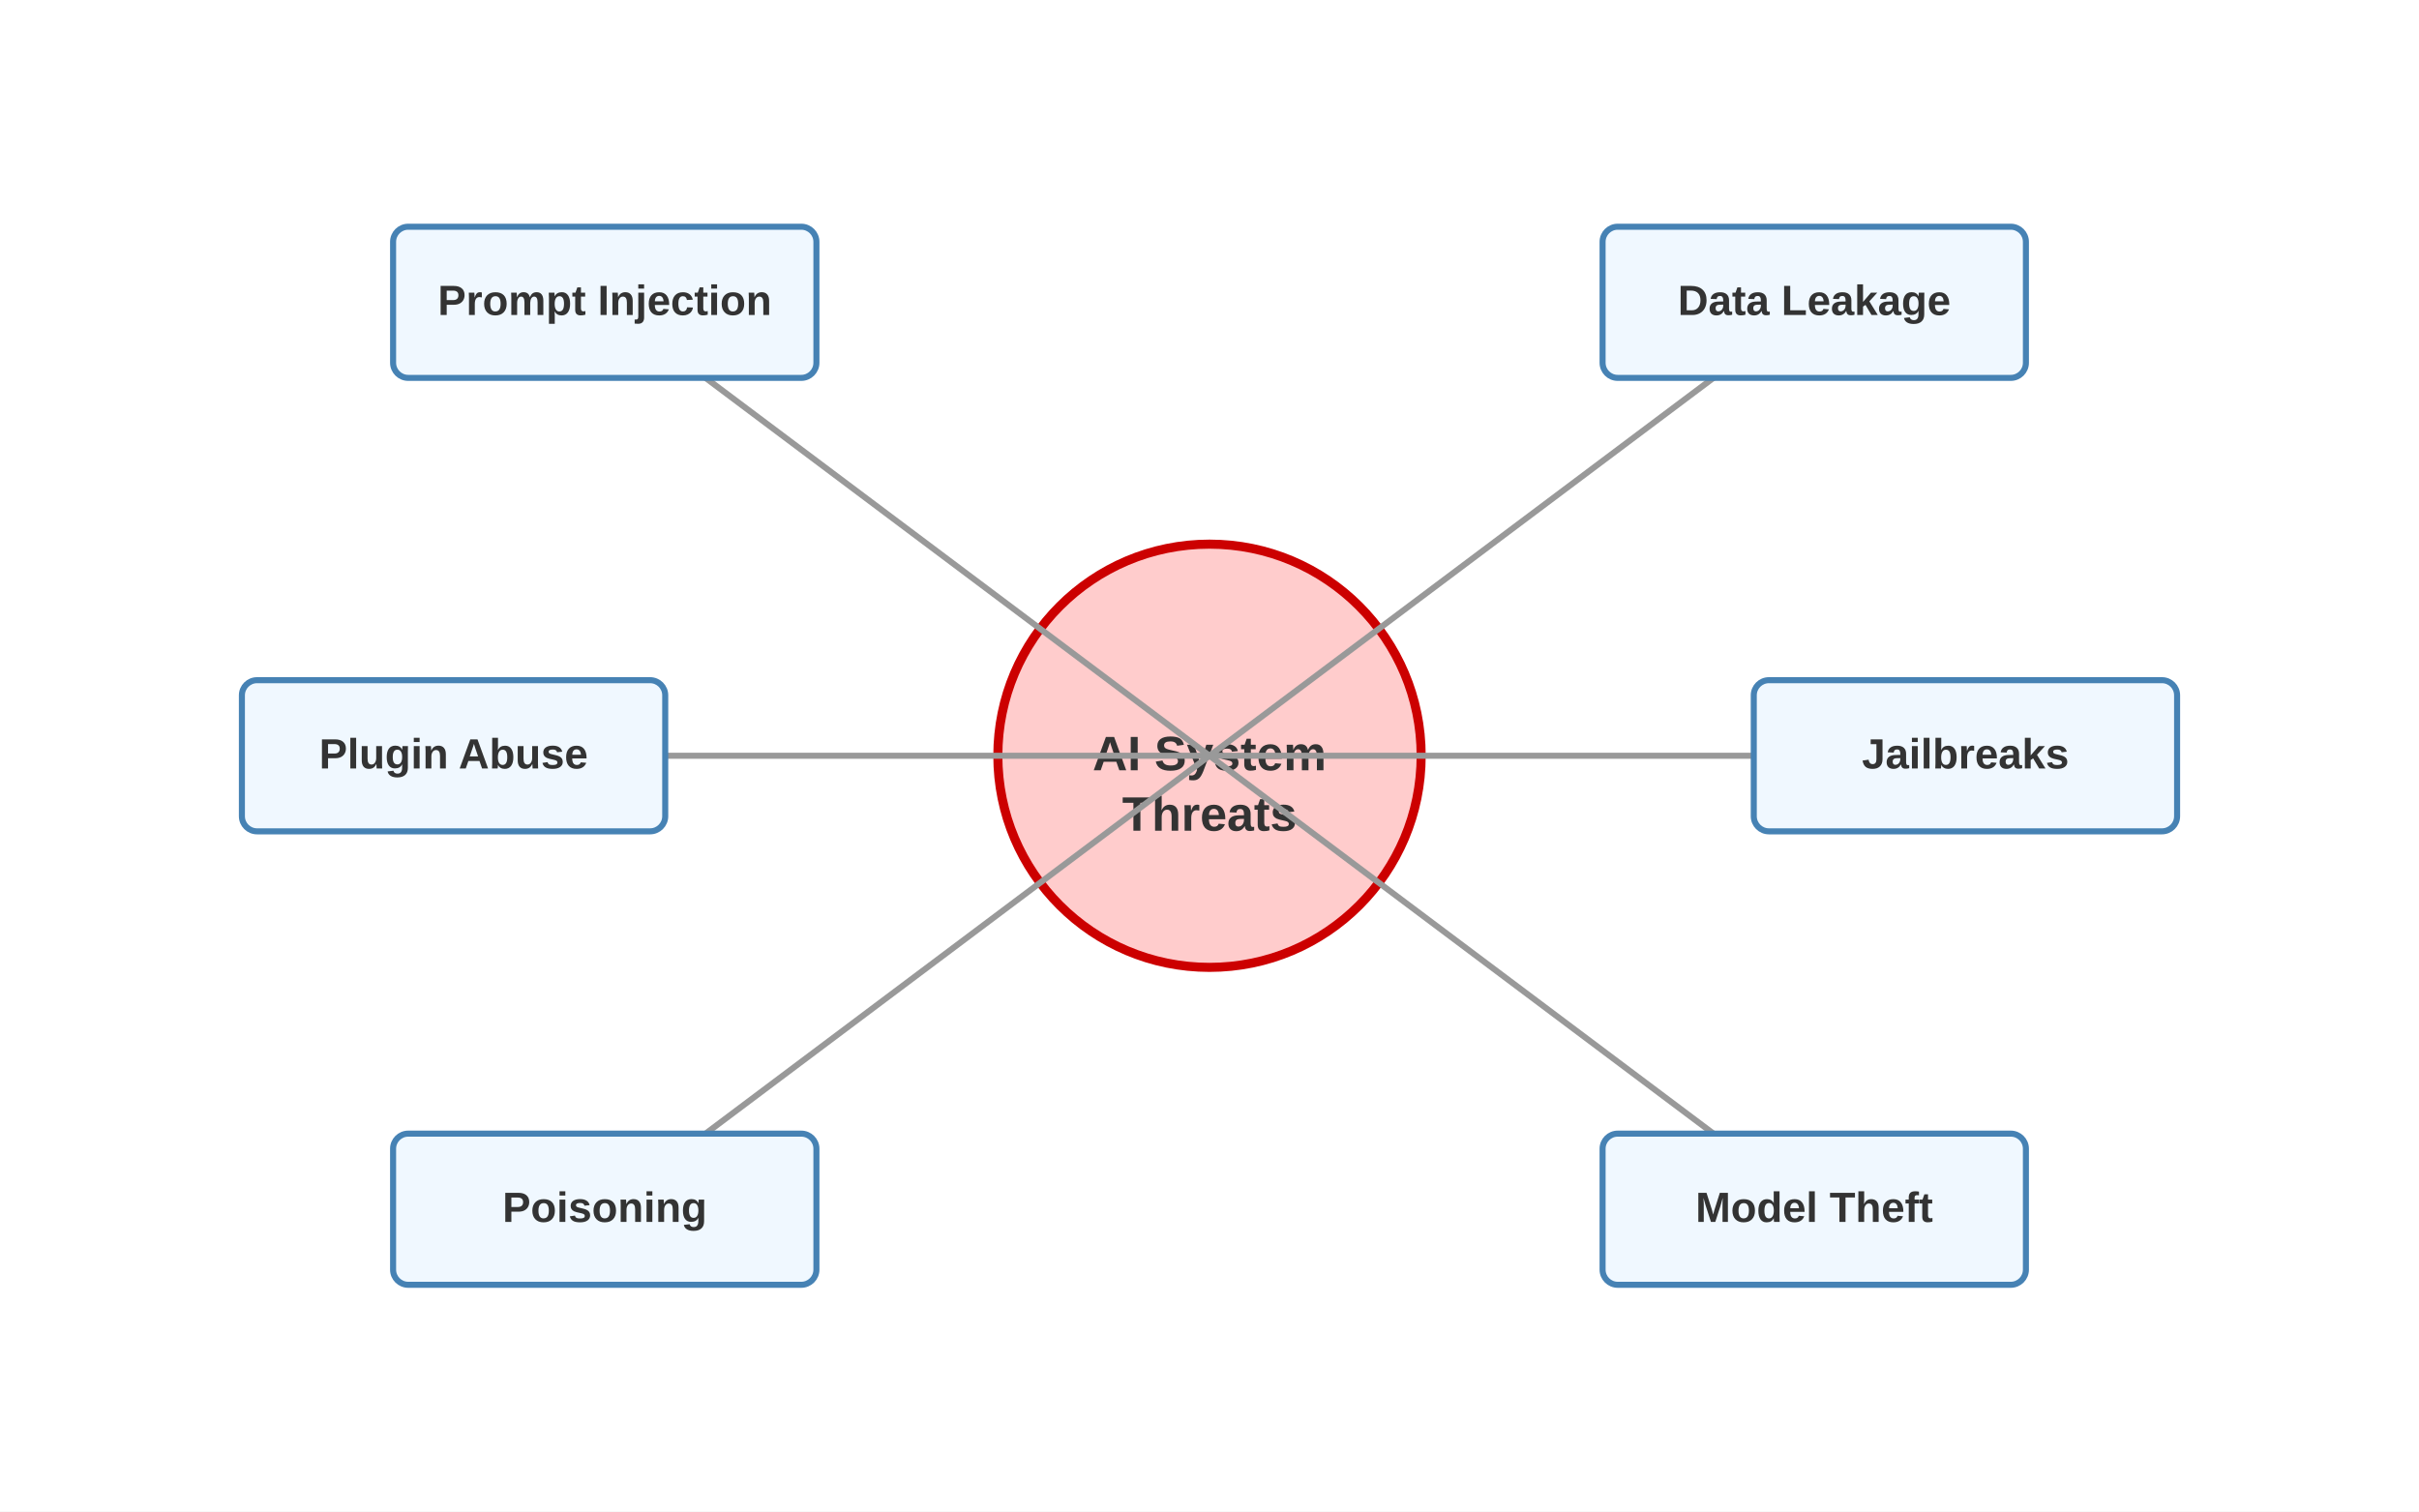
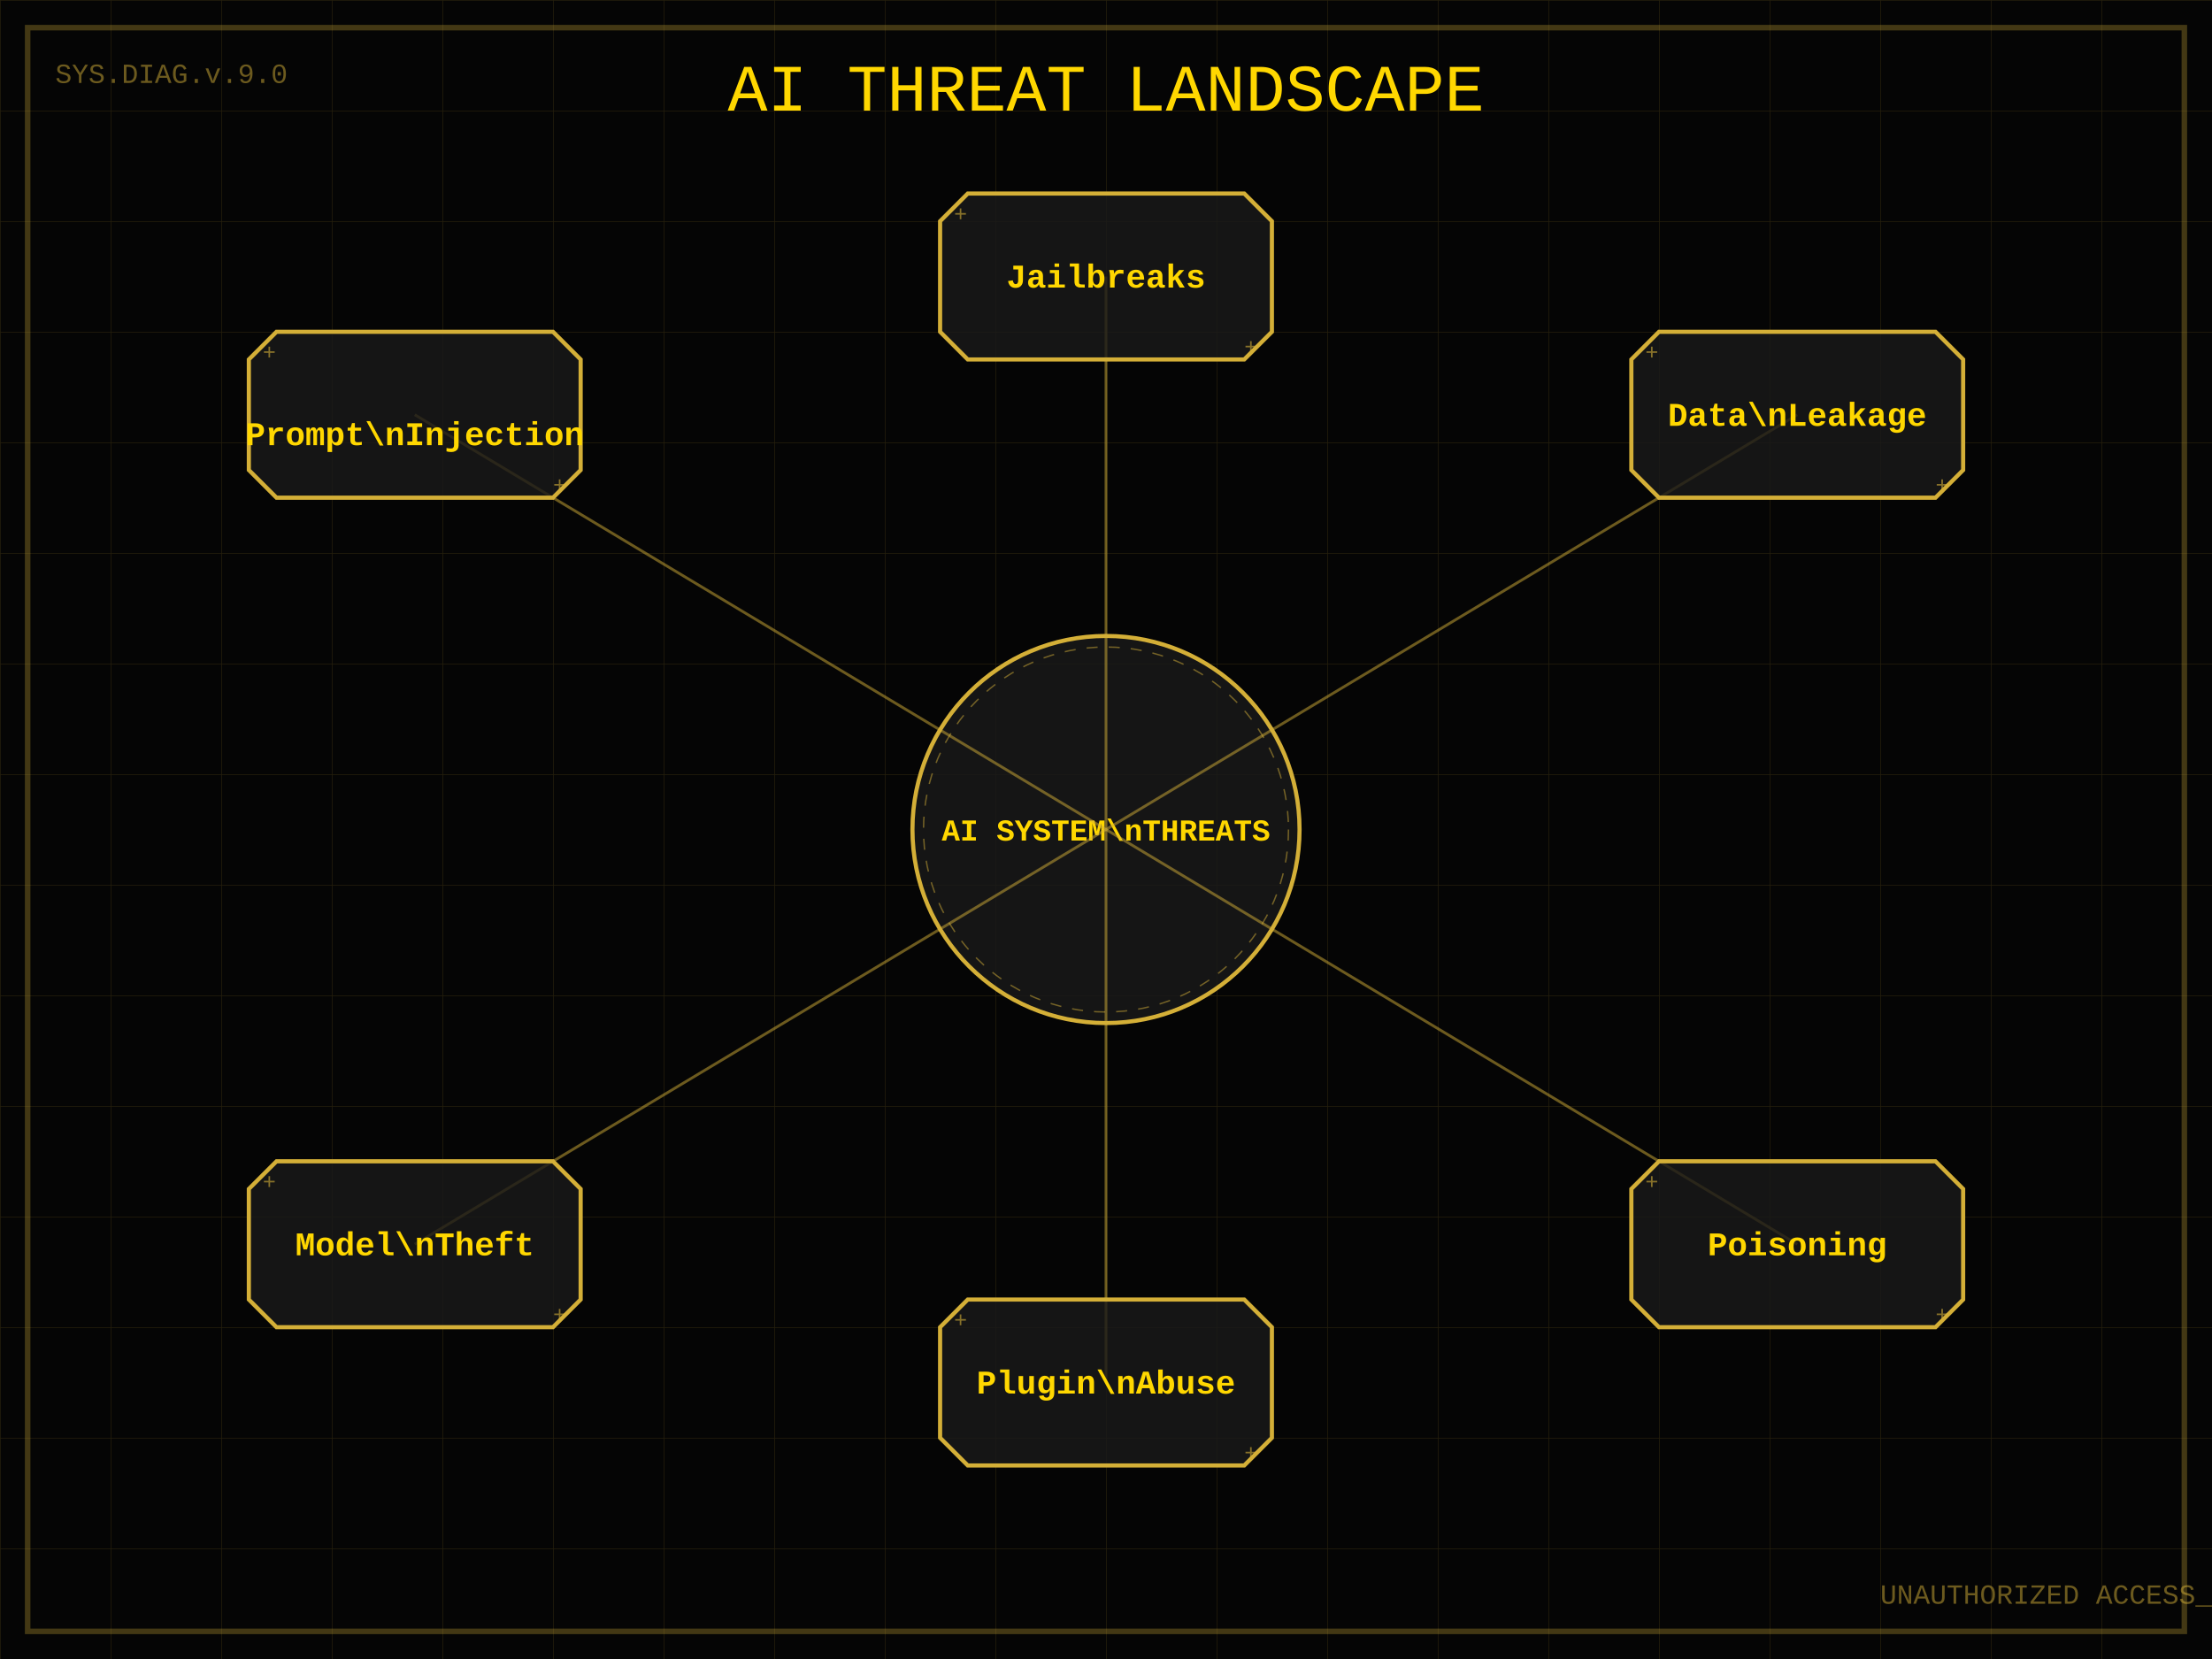
- <svg xmlns="http://www.w3.org/2000/svg" width="800" height="500" viewBox="0 0 800 500">
+ <svg xmlns="http://www.w3.org/2000/svg" viewBox="0 0 800 600">
  <defs>
+     <pattern id="grid" width="40" height="40" patternUnits="userSpaceOnUse">
+       <path d="M 40 0 L 0 0 0 40" fill="none" stroke="#D4AF37" stroke-width="0.5" opacity="0.15" />
+     </pattern>
    <marker id="arrowhead" markerWidth="10" markerHeight="7" refX="9" refY="3.5" orient="auto">
-       <polygon points="0 0, 10 3.5, 0 7" fill="#333" />
+       <polygon points="0 0, 10 3.5, 0 7" fill="#D4AF37" />
+     </marker>
+     <marker id="dot" markerWidth="6" markerHeight="6" refX="3" refY="3" orient="auto">
+       <circle cx="3" cy="3" r="3" fill="#D4AF37" />
    </marker>
  </defs>
-   <rect width="100%" height="100%" fill="#ffffff" />
-   <circle cx="400" cy="250" r="70" fill="#ffcccc" stroke="#cc0000" stroke-width="3" opacity="1.0" />
-   <text x="400" y="250" font-family="Arial, sans-serif" font-size="16" fill="#333" text-anchor="middle" font-weight="bold" dy=".3em">AI System</text>
-   <text x="400" y="270" font-family="Arial, sans-serif" font-size="16" fill="#333" text-anchor="middle" font-weight="bold" dy=".3em">Threats</text>
-   <line x1="400" y1="250" x2="200" y2="100" stroke="#999" stroke-width="2" />
-   <rect x="130" y="75" width="140" height="50" rx="5" ry="5" fill="#f0f8ff" stroke="#4682b4" stroke-width="2" opacity="1.0" />
-   <text x="200" y="100" font-family="Arial, sans-serif" font-size="14" fill="#333" text-anchor="middle" font-weight="bold" dy=".3em">Prompt Injection</text>
-   <line x1="400" y1="250" x2="600" y2="100" stroke="#999" stroke-width="2" />
-   <rect x="530" y="75" width="140" height="50" rx="5" ry="5" fill="#f0f8ff" stroke="#4682b4" stroke-width="2" opacity="1.0" />
-   <text x="600" y="100" font-family="Arial, sans-serif" font-size="14" fill="#333" text-anchor="middle" font-weight="bold" dy=".3em">Data Leakage</text>
-   <line x1="400" y1="250" x2="650" y2="250" stroke="#999" stroke-width="2" />
-   <rect x="580" y="225" width="140" height="50" rx="5" ry="5" fill="#f0f8ff" stroke="#4682b4" stroke-width="2" opacity="1.0" />
-   <text x="650" y="250" font-family="Arial, sans-serif" font-size="14" fill="#333" text-anchor="middle" font-weight="bold" dy=".3em">Jailbreaks</text>
-   <line x1="400" y1="250" x2="600" y2="400" stroke="#999" stroke-width="2" />
-   <rect x="530" y="375" width="140" height="50" rx="5" ry="5" fill="#f0f8ff" stroke="#4682b4" stroke-width="2" opacity="1.0" />
-   <text x="600" y="400" font-family="Arial, sans-serif" font-size="14" fill="#333" text-anchor="middle" font-weight="bold" dy=".3em">Model Theft</text>
-   <line x1="400" y1="250" x2="200" y2="400" stroke="#999" stroke-width="2" />
-   <rect x="130" y="375" width="140" height="50" rx="5" ry="5" fill="#f0f8ff" stroke="#4682b4" stroke-width="2" opacity="1.0" />
-   <text x="200" y="400" font-family="Arial, sans-serif" font-size="14" fill="#333" text-anchor="middle" font-weight="bold" dy=".3em">Poisoning</text>
-   <line x1="400" y1="250" x2="150" y2="250" stroke="#999" stroke-width="2" />
-   <rect x="80" y="225" width="140" height="50" rx="5" ry="5" fill="#f0f8ff" stroke="#4682b4" stroke-width="2" opacity="1.0" />
-   <text x="150" y="250" font-family="Arial, sans-serif" font-size="14" fill="#333" text-anchor="middle" font-weight="bold" dy=".3em">Plugin Abuse</text>
+   <rect width="100%" height="100%" fill="#050505" />
+   <rect width="100%" height="100%" fill="url(#grid)" />
+   <text x="400" y="40" fill="#FFD700" font-family="Courier New" font-size="24" text-anchor="middle">AI THREAT LANDSCAPE</text>
+   <circle cx="400" cy="300" r="70" fill="#1A1A1A" stroke="#D4AF37" stroke-width="1.5" fill-opacity="0.8" />
+   <circle cx="400" cy="300" r="66" fill="none" stroke="#D4AF37" stroke-width="0.5" stroke-dasharray="4,4" opacity="0.5" />
+   <text x="400" y="304" fill="#FFD700" font-family="Courier New" font-size="11" font-weight="bold" text-anchor="middle">AI SYSTEM\nTHREATS</text>
+   <line x1="400" y1="300" x2="150" y2="150" stroke="#D4AF37" stroke-width="1" opacity="0.5" />
+   <polygon points="100,120 200,120 210,130 210,170 200,180 100,180 90,170 90,130" fill="#1A1A1A" stroke="#D4AF37" stroke-width="1.5" fill-opacity="0.8" />
+   <text x="95" y="130" fill="#D4AF37" font-family="Courier New" font-size="8" opacity="0.6">+</text>
+   <text x="200" y="178" fill="#D4AF37" font-family="Courier New" font-size="8" opacity="0.6">+</text>
+   <text x="150.0" y="147.0" fill="#FFD700" font-family="Courier New" font-size="12" font-weight="bold" text-anchor="middle" />
+   <text x="150.0" y="161.0" fill="#FFD700" font-family="Courier New" font-size="12" font-weight="bold" text-anchor="middle">Prompt\nInjection</text>
+   <line x1="400" y1="300" x2="650" y2="150" stroke="#D4AF37" stroke-width="1" opacity="0.5" />
+   <polygon points="600,120 700,120 710,130 710,170 700,180 600,180 590,170 590,130" fill="#1A1A1A" stroke="#D4AF37" stroke-width="1.5" fill-opacity="0.8" />
+   <text x="595" y="130" fill="#D4AF37" font-family="Courier New" font-size="8" opacity="0.6">+</text>
+   <text x="700" y="178" fill="#D4AF37" font-family="Courier New" font-size="8" opacity="0.6">+</text>
+   <text x="650.0" y="154.0" fill="#FFD700" font-family="Courier New" font-size="12" font-weight="bold" text-anchor="middle">Data\nLeakage</text>
+   <line x1="400" y1="300" x2="150" y2="450" stroke="#D4AF37" stroke-width="1" opacity="0.5" />
+   <polygon points="100,420 200,420 210,430 210,470 200,480 100,480 90,470 90,430" fill="#1A1A1A" stroke="#D4AF37" stroke-width="1.5" fill-opacity="0.8" />
+   <text x="95" y="430" fill="#D4AF37" font-family="Courier New" font-size="8" opacity="0.6">+</text>
+   <text x="200" y="478" fill="#D4AF37" font-family="Courier New" font-size="8" opacity="0.6">+</text>
+   <text x="150.0" y="454.0" fill="#FFD700" font-family="Courier New" font-size="12" font-weight="bold" text-anchor="middle">Model\nTheft</text>
+   <line x1="400" y1="300" x2="650" y2="450" stroke="#D4AF37" stroke-width="1" opacity="0.5" />
+   <polygon points="600,420 700,420 710,430 710,470 700,480 600,480 590,470 590,430" fill="#1A1A1A" stroke="#D4AF37" stroke-width="1.5" fill-opacity="0.8" />
+   <text x="595" y="430" fill="#D4AF37" font-family="Courier New" font-size="8" opacity="0.6">+</text>
+   <text x="700" y="478" fill="#D4AF37" font-family="Courier New" font-size="8" opacity="0.6">+</text>
+   <text x="650.0" y="454.0" fill="#FFD700" font-family="Courier New" font-size="12" font-weight="bold" text-anchor="middle">Poisoning</text>
+   <line x1="400" y1="300" x2="400" y2="100" stroke="#D4AF37" stroke-width="1" opacity="0.5" />
+   <polygon points="350,70 450,70 460,80 460,120 450,130 350,130 340,120 340,80" fill="#1A1A1A" stroke="#D4AF37" stroke-width="1.5" fill-opacity="0.8" />
+   <text x="345" y="80" fill="#D4AF37" font-family="Courier New" font-size="8" opacity="0.6">+</text>
+   <text x="450" y="128" fill="#D4AF37" font-family="Courier New" font-size="8" opacity="0.6">+</text>
+   <text x="400.0" y="104.0" fill="#FFD700" font-family="Courier New" font-size="12" font-weight="bold" text-anchor="middle">Jailbreaks</text>
+   <line x1="400" y1="300" x2="400" y2="500" stroke="#D4AF37" stroke-width="1" opacity="0.5" />
+   <polygon points="350,470 450,470 460,480 460,520 450,530 350,530 340,520 340,480" fill="#1A1A1A" stroke="#D4AF37" stroke-width="1.5" fill-opacity="0.8" />
+   <text x="345" y="480" fill="#D4AF37" font-family="Courier New" font-size="8" opacity="0.6">+</text>
+   <text x="450" y="528" fill="#D4AF37" font-family="Courier New" font-size="8" opacity="0.6">+</text>
+   <text x="400.0" y="504.0" fill="#FFD700" font-family="Courier New" font-size="12" font-weight="bold" text-anchor="middle">Plugin\nAbuse</text>
+   <rect x="10" y="10" width="780" height="580" fill="none" stroke="#D4AF37" stroke-width="2" opacity="0.3" />
+   <text x="20" y="30" fill="#D4AF37" font-family="Courier New" font-size="10" opacity="0.5">SYS.DIAG.v.9.0</text>
+   <text x="680" y="580" fill="#D4AF37" font-family="Courier New" font-size="10" opacity="0.5">UNAUTHORIZED ACCESS_</text>
</svg>
